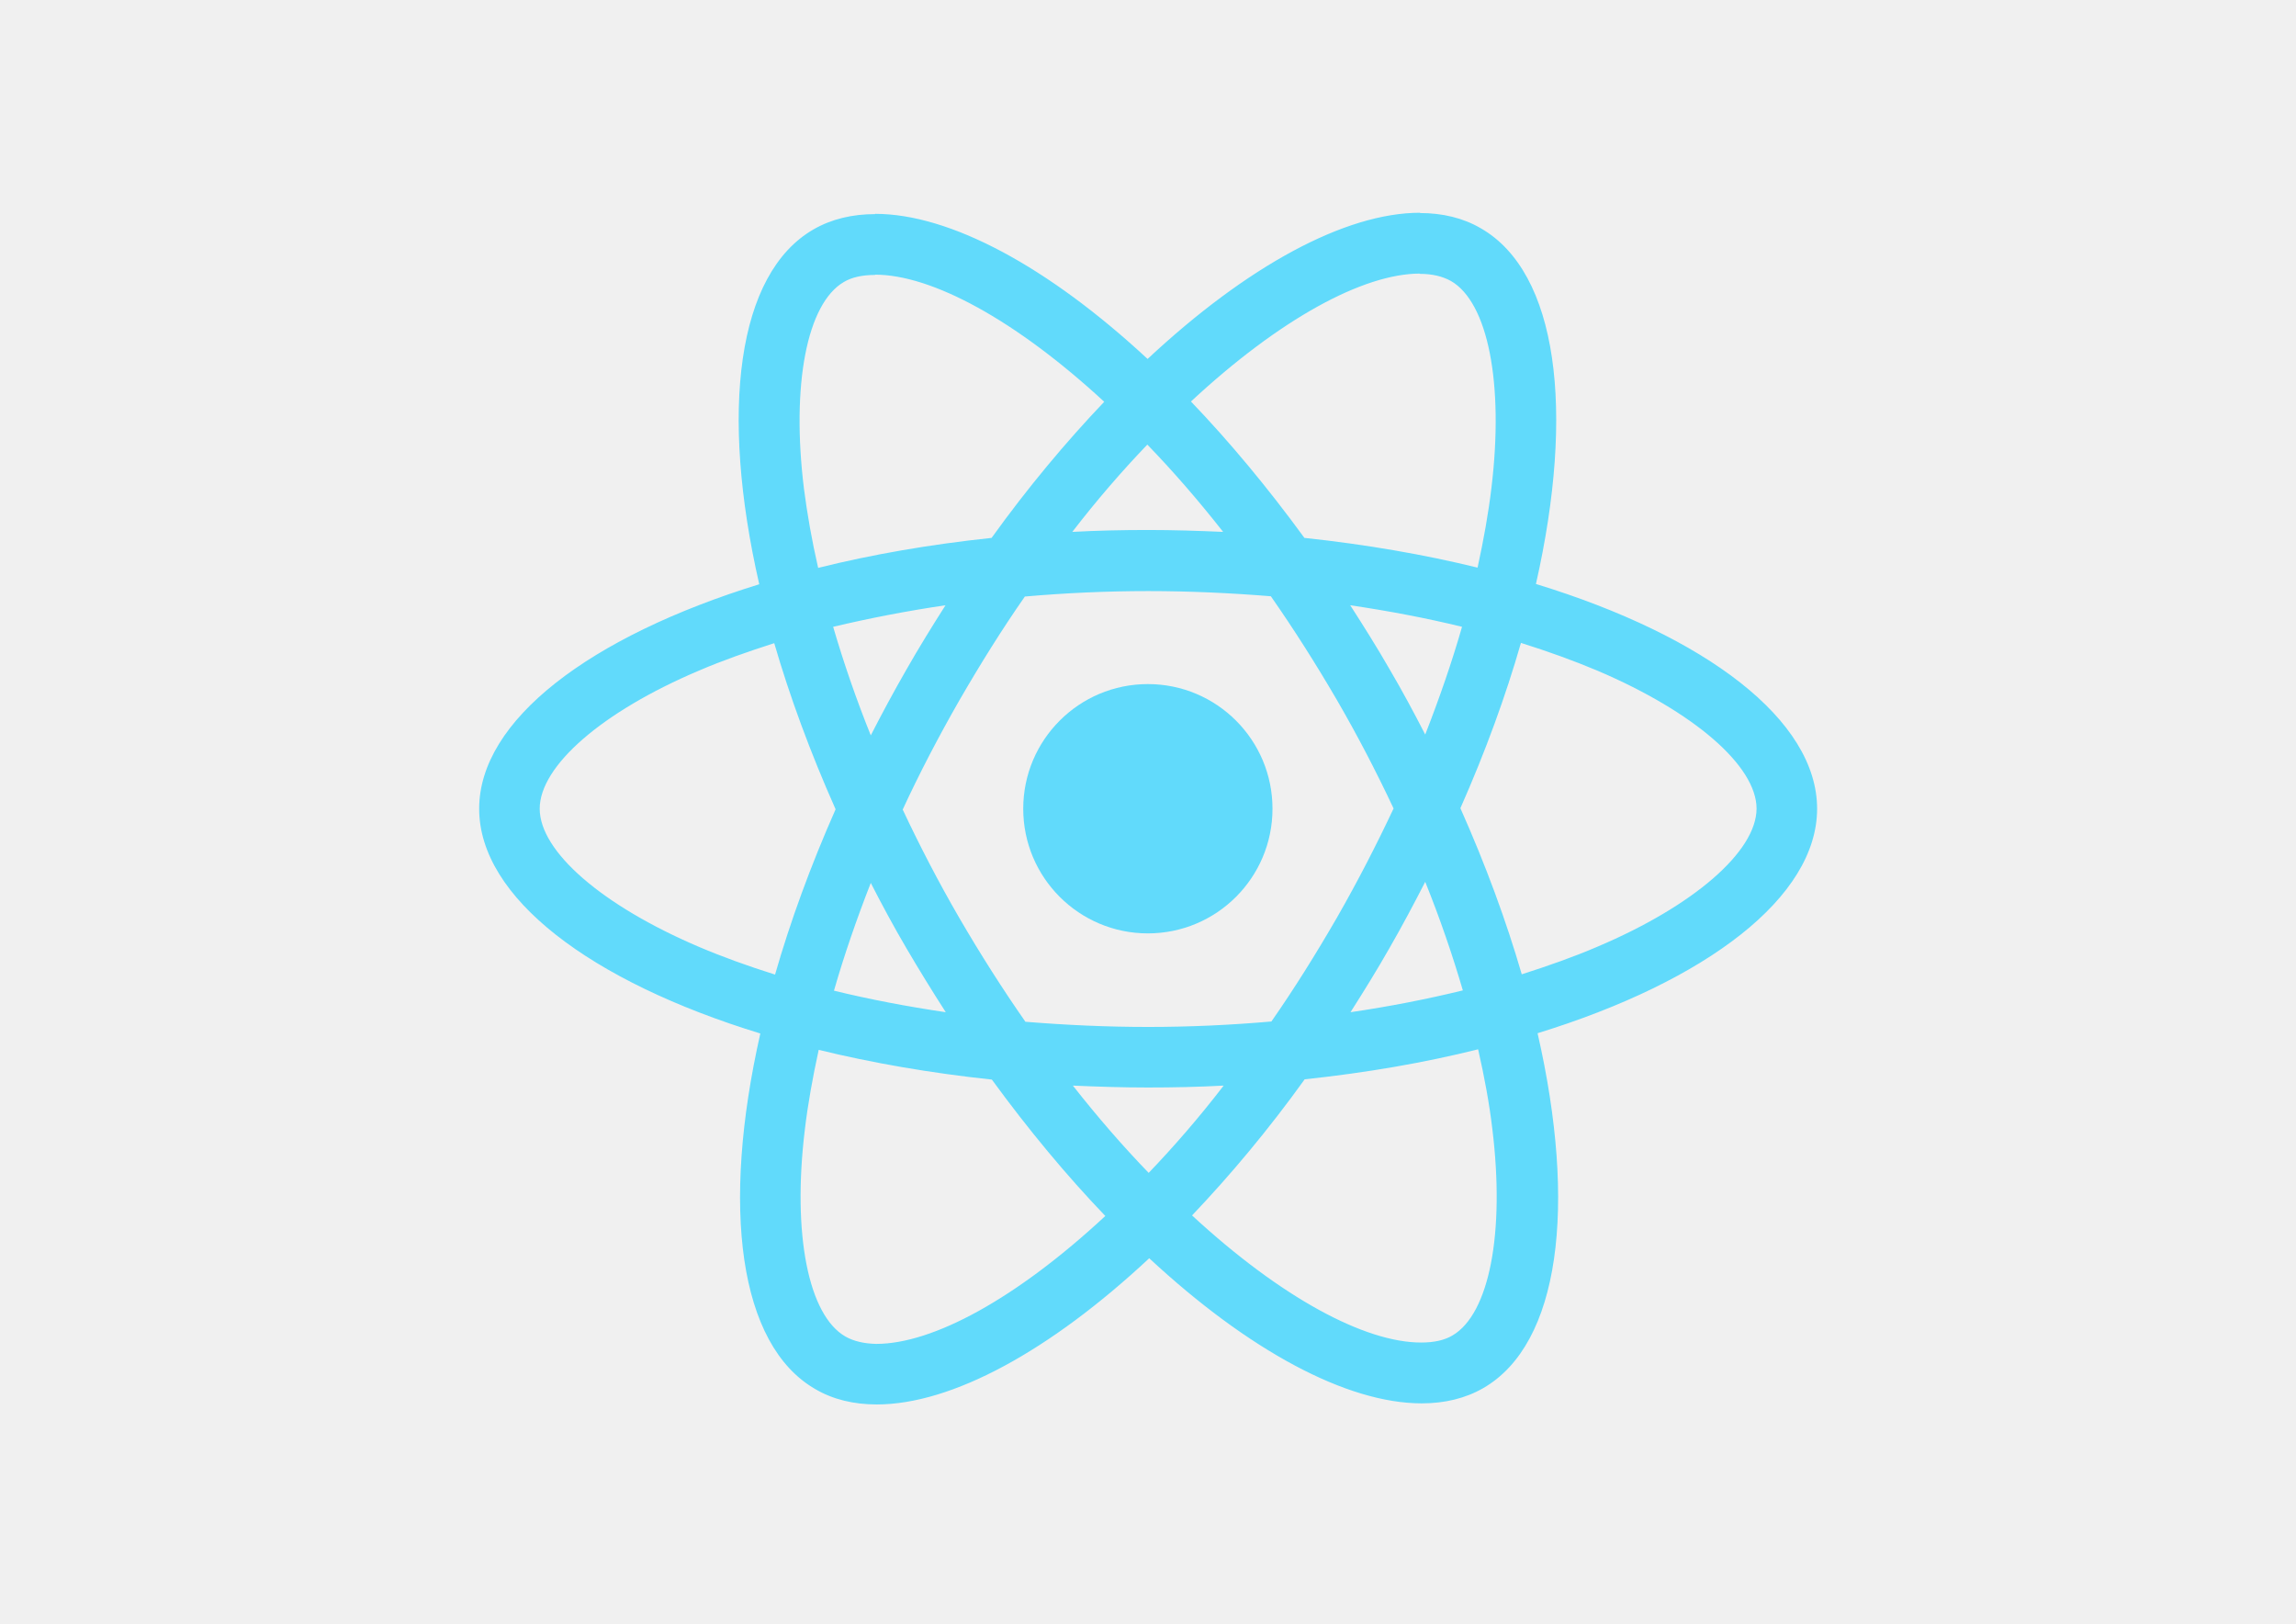
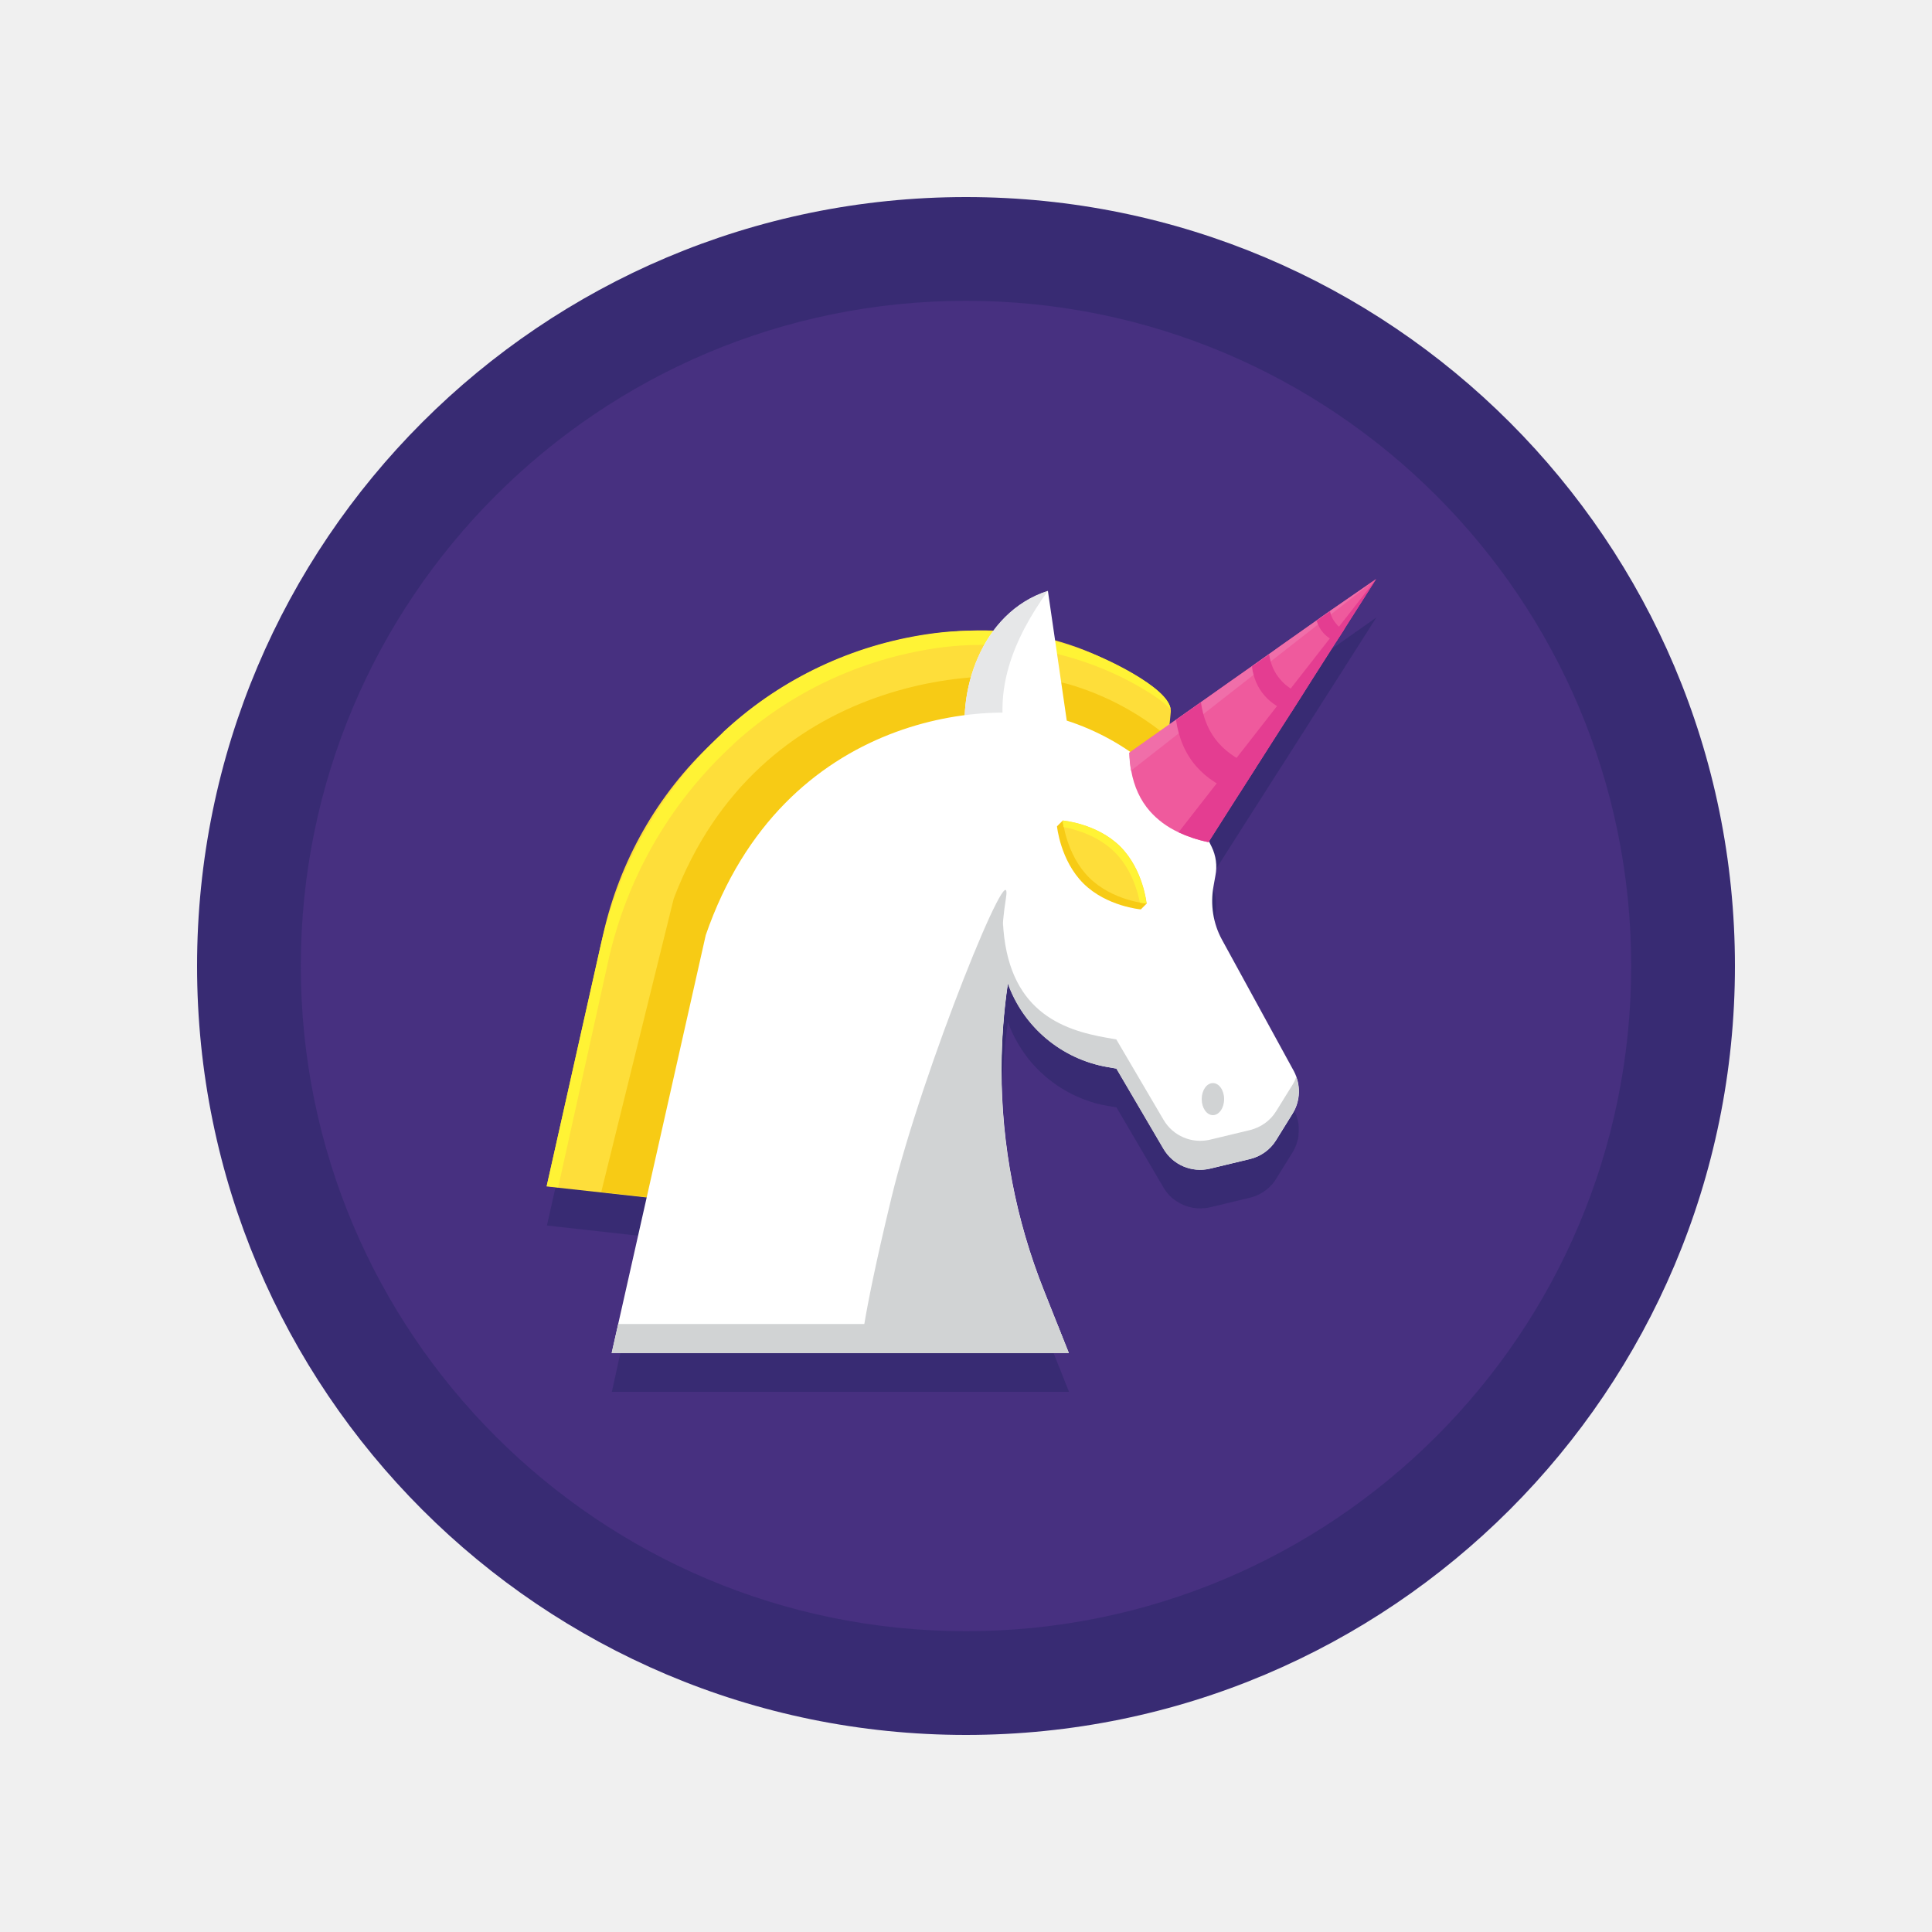
- <svg xmlns="http://www.w3.org/2000/svg" viewBox="0 0 841.9 595.3">
-   <g fill="#61DAFB">
-     <path d="M666.3 296.5c0-32.5-40.7-63.3-103.1-82.4 14.4-63.6 8-114.2-20.2-130.4-6.5-3.8-14.1-5.6-22.4-5.6v22.3c4.6 0 8.3.9 11.4 2.6 13.6 7.8 19.5 37.5 14.9 75.7-1.1 9.4-2.9 19.3-5.1 29.4-19.6-4.8-41-8.5-63.5-10.9-13.5-18.5-27.5-35.3-41.6-50 32.6-30.3 63.2-46.9 84-46.9V78c-27.5 0-63.5 19.6-99.9 53.6-36.4-33.8-72.4-53.2-99.9-53.2v22.3c20.7 0 51.4 16.5 84 46.6-14 14.7-28 31.4-41.3 49.9-22.6 2.4-44 6.1-63.6 11-2.3-10-4-19.7-5.2-29-4.7-38.2 1.1-67.9 14.6-75.8 3-1.8 6.9-2.6 11.5-2.6V78.5c-8.4 0-16 1.8-22.6 5.6-28.1 16.2-34.4 66.7-19.9 130.1-62.2 19.2-102.7 49.9-102.7 82.3 0 32.5 40.7 63.3 103.1 82.4-14.4 63.6-8 114.2 20.2 130.4 6.5 3.8 14.1 5.6 22.5 5.6 27.5 0 63.5-19.6 99.9-53.6 36.4 33.8 72.4 53.2 99.9 53.2 8.4 0 16-1.8 22.6-5.6 28.1-16.2 34.4-66.7 19.9-130.1 62-19.1 102.5-49.9 102.5-82.3zm-130.2-66.7c-3.7 12.9-8.3 26.2-13.5 39.5-4.1-8-8.4-16-13.1-24-4.6-8-9.5-15.8-14.4-23.4 14.2 2.1 27.9 4.7 41 7.9zm-45.8 106.5c-7.8 13.5-15.8 26.3-24.1 38.2-14.9 1.3-30 2-45.2 2-15.1 0-30.2-.7-45-1.9-8.3-11.9-16.4-24.6-24.2-38-7.6-13.1-14.5-26.4-20.8-39.8 6.2-13.4 13.2-26.8 20.7-39.9 7.8-13.5 15.8-26.3 24.1-38.2 14.9-1.3 30-2 45.2-2 15.1 0 30.2.7 45 1.9 8.3 11.9 16.4 24.6 24.2 38 7.6 13.1 14.5 26.4 20.8 39.8-6.3 13.4-13.2 26.8-20.7 39.9zm32.3-13c5.4 13.4 10 26.8 13.8 39.8-13.1 3.2-26.9 5.9-41.2 8 4.9-7.7 9.8-15.6 14.4-23.7 4.6-8 8.9-16.1 13-24.1zM421.2 430c-9.3-9.6-18.6-20.3-27.8-32 9 .4 18.2.7 27.5.7 9.4 0 18.7-.2 27.8-.7-9 11.7-18.3 22.4-27.5 32zm-74.4-58.9c-14.2-2.1-27.9-4.7-41-7.9 3.7-12.9 8.3-26.2 13.5-39.5 4.1 8 8.4 16 13.1 24 4.7 8 9.5 15.8 14.4 23.4zM420.7 163c9.3 9.6 18.6 20.3 27.8 32-9-.4-18.2-.7-27.5-.7-9.4 0-18.7.2-27.8.7 9-11.7 18.3-22.4 27.5-32zm-74 58.9c-4.9 7.7-9.8 15.6-14.4 23.7-4.6 8-8.9 16-13 24-5.4-13.4-10-26.8-13.8-39.8 13.1-3.1 26.9-5.8 41.2-7.9zm-90.5 125.2c-35.4-15.1-58.3-34.9-58.3-50.6 0-15.7 22.9-35.6 58.3-50.6 8.6-3.7 18-7 27.7-10.1 5.7 19.6 13.2 40 22.5 60.9-9.2 20.8-16.6 41.1-22.2 60.6-9.9-3.1-19.3-6.5-28-10.2zM310 490c-13.6-7.8-19.5-37.5-14.9-75.7 1.1-9.4 2.9-19.3 5.1-29.4 19.6 4.8 41 8.5 63.5 10.9 13.5 18.5 27.5 35.3 41.6 50-32.6 30.3-63.2 46.9-84 46.9-4.5-.1-8.3-1-11.3-2.7zm237.2-76.2c4.7 38.2-1.1 67.9-14.6 75.8-3 1.8-6.9 2.6-11.5 2.6-20.7 0-51.4-16.5-84-46.6 14-14.7 28-31.4 41.3-49.9 22.6-2.4 44-6.1 63.6-11 2.3 10.1 4.1 19.8 5.2 29.1zm38.5-66.7c-8.6 3.7-18 7-27.7 10.1-5.7-19.6-13.2-40-22.5-60.9 9.2-20.8 16.6-41.1 22.2-60.6 9.9 3.1 19.3 6.5 28.1 10.2 35.4 15.1 58.3 34.9 58.3 50.6-.1 15.7-23 35.6-58.4 50.6zM320.8 78.4z" />
-     <circle cx="420.9" cy="296.5" r="45.7" />
-     <path d="M520.5 78.1z" />
-   </g>
+ <svg xmlns="http://www.w3.org/2000/svg" viewBox="0 0 1000 1000" xml:space="preserve">
+   <switch>
+     <g>
+       <circle fill="#382B73" cx="500" cy="500" r="398" />
+       <circle fill="#473080" cx="500" cy="500" r="344.3" />
+       <path fill="#382B73" d="m689.7 335.6-1.3.9-4.4 3.1-2.5 1.8-17.6 12.4-7 5-.3.2-8.6 6-12.8 9-10.6 7.5-2.7 1.9-12.9 9.1-3.5 2.4.6-6.5V387c0-.3-.1-.5-.2-.8 0-.1 0-.1-.1-.2-.2-.7-.5-1.4-.9-2.1 0-.1-.1-.1-.1-.2l-.6-.9c-.1-.1-.1-.2-.2-.3-.2-.3-.4-.6-.6-.8-.1-.1-.1-.2-.2-.2-.6-.7-1.2-1.5-2-2.2l-.2-.2-.9-.9-.3-.3c-.3-.3-.6-.5-.9-.8l-.3-.3c-.4-.3-.8-.6-1.2-1-.1 0-.1-.1-.2-.1-.5-.4-1-.7-1.5-1.1-.1-.1-.2-.2-.3-.2-.4-.3-.8-.6-1.2-.8-.2-.1-.3-.2-.5-.4-.4-.2-.7-.5-1.1-.7-.2-.1-.4-.2-.5-.4-.4-.3-.8-.5-1.3-.8-.1-.1-.3-.2-.4-.3-.6-.3-1.1-.7-1.7-1-.2-.1-.3-.2-.5-.3-.4-.3-.8-.5-1.3-.8-.1 0-.2-.1-.3-.1-.1-.1-.2-.1-.3-.1-.8-.5-1.6-.9-2.5-1.4-.3-.1-.5-.3-.8-.4-.8-.4-1.6-.9-2.4-1.3-.1-.1-.3-.1-.4-.2-3.7-1.9-7.5-3.8-11.1-5.5-7.5-3.5-15.2-6.3-23.1-8.5l-3.7-25.5c-11.9 3.8-21.3 11.3-28.1 20.5-2.8-.1-5.7-.2-8.5-.1-8 .2-16 .8-23.9 1.9-.7.1-1.5.2-2.2.3h-.3c-.4.1-.8.1-1.1.2-1 .2-1.9.3-2.9.5-.5.1-1 .2-1.4.3-.9.2-1.8.3-2.6.5-.5.1-1 .2-1.4.3-.9.2-1.9.4-2.8.6l-1.2.3c-1.3.3-2.6.6-4 .9-.2.1-.4.1-.6.2l-3.3.9c-.4.1-.9.2-1.3.4-.9.2-1.8.5-2.7.7-.5.1-.9.3-1.4.4-.9.3-1.8.5-2.6.8-.4.1-.9.3-1.3.4-1.1.4-2.2.7-3.3 1.1-.2.1-.4.1-.6.2-1.3.4-2.6.9-3.8 1.4-.4.1-.7.3-1.1.4-.9.3-1.8.7-2.7 1-.4.2-.9.4-1.3.5-.8.3-1.7.7-2.5 1-.4.2-.9.4-1.3.6-.9.4-1.8.8-2.8 1.2-.3.1-.7.3-1 .4-1.2.6-2.5 1.1-3.7 1.7-.2.1-.5.2-.7.3l-3 1.5-1.2.6c-.8.4-1.6.8-2.5 1.3-.4.2-.9.5-1.3.7-.8.4-1.7.9-2.5 1.3l-1.2.6c-1.1.6-2.2 1.2-3.3 1.9-.1.1-.2.1-.3.2-1.2.7-2.3 1.4-3.5 2.1-.4.2-.7.4-1.1.7-.8.5-1.6 1-2.4 1.6-.4.3-.8.5-1.2.8-.8.5-1.5 1-2.3 1.5-.4.3-.8.5-1.2.8-.9.6-1.7 1.2-2.6 1.8-.3.2-.6.4-.8.6l-3.3 2.4c-.2.2-.5.4-.7.6-.9.7-1.7 1.3-2.6 2-.4.3-.7.6-1.1.9-.7.6-1.5 1.2-2.2 1.8-.4.3-.8.6-1.1.9-.7.6-1.5 1.2-2.2 1.9-.3.3-.7.6-1 .8-1 .9-2.1 1.8-3.1 2.8-.9.8-1.8 1.6-2.6 2.5l-4.8 4.5c-28.3 26.6-47.9 61.1-56.4 99l-29.3 130.5 5.9.7 45.9 5.1-14.9 65.2-.7 3.3-2.6 11.8h236.6l-1.7-4.3-4.3-10.8-6.9-17.4c-14.5-36.4-21.9-75.1-21.9-114 0-2.5 0-4.9.1-7.4.1-5.9.5-11.7.9-17.6 0-.6.1-1.2.1-1.8.1-1 .2-2 .3-2.9.1-.8.2-1.6.2-2.5.1-.8.2-1.7.3-2.5.1-1.1.2-2.1.4-3.2.1-.6.2-1.3.2-1.9.2-1.7.5-3.4.7-5.1.9 2.5 1.9 4.9 3.1 7.2.3.6.6 1.3 1 1.9.4.7.8 1.5 1.2 2.2 1.3 2.2 2.7 4.3 4.2 6.3.4.6.9 1.2 1.3 1.7 7.5 9.3 17.4 16.5 28.7 20.8 3.9 1.5 7.9 2.6 12.1 3.3l1.8.3 2.8.5 24.4 41.6c1.2 2 2.7 3.8 4.4 5.3.1.1.3.2.4.3.6.5 1.2.9 1.8 1.3 5 3.4 11.3 4.6 17.4 3.2l10.4-2.5 10.4-2.5c3.8-.9 7.3-2.9 10.1-5.6 1.3-1.2 2.4-2.6 3.3-4.1l8.5-13.7c.2-.4.5-.8.7-1.2.1-.1.1-.3.2-.4.1-.3.3-.5.4-.8.1-.2.1-.3.2-.5s.2-.5.3-.7c.1-.2.1-.4.2-.6.1-.2.2-.5.2-.7.1-.2.1-.4.2-.6.1-.2.1-.5.2-.7.1-.2.1-.4.2-.6 0-.2.1-.4.1-.7.1-.5.2-1 .2-1.5v-.4c0-.3 0-.6.1-.9V583.1c0-.3-.1-.6-.1-.9v-.3c-.2-1.6-.6-3.1-1.1-4.6-.4-1-.8-2-1.3-3l-37.2-68c-4.6-8.4-6.2-18.2-4.4-27.6l1-5.6c.9-5.1.2-10.4-2-15-.4-.9-.9-1.8-1.3-2.6l15.7-24.7 8.8-13.8 2-3.1 7.2-11.3 8.9-13.9 5.9-9.3.1-.1 4.8-7.6 12.5-19.6 4-6.2.9-1.5 15.8-24.8-22.7 16z" />
+       <path fill="#FEDE3A" d="m602.5 403.8 3.5-35.3c.7-9.1-19.2-20.4-36.8-28.6-19.9-9.2-41.6-14-63.5-13.6-47.6.9-93.9 18.7-129.7 51.3-.9.8-1.8 1.6-2.6 2.5l-4.8 4.5c-28.3 26.6-47.9 61.1-56.4 99l-29.3 130.5 51.8 5.7 267.8-216z" />
+       <path fill="#FFF335" d="m288.9 614.6 26-117.5c9.4-42.1 31.2-80.4 62.6-109.9.9-.8 1.8-1.6 2.6-2.5 29.2-26.6 65.4-43.3 103.6-49.1 36.9-5.5 74.7 1.6 107 20.4 6.2 3.6 11.7 7.4 15.2 11.1-.7-5.8-9-12.3-19.3-18.4-32.2-18.8-70.1-26-107-20.4-38.2 5.7-74.4 22.5-103.6 49.1-.9.8-1.8 1.6-2.6 2.5-31.4 29.6-53.2 67.9-62.6 109.9L283 613.9l5.9.7z" />
+       <path fill="#F7CB15" d="M604.7 381.7c-.7-.6-1.3-1.1-2-1.7-13.5-10.9-29.3-19.5-46.7-25-43.3-13.7-163.3-6-207.3 110.2L311.2 617l23.5 2.6 267.8-215.9 2.2-22z" />
+       <path fill="#FFF" d="m553.8 384.3-32.4 2.2-12.4.8-8.4.6c-5.8-28.7 6.8-70.8 41.8-82l11.4 78.4z" />
+       <path fill="#E6E7E8" d="M542.4 305.8c-18.3 25.5-28.6 52-21 80.6l-12.4.8-8.4.6c-5.8-28.7 6.8-70.7 41.8-82z" />
+       <path fill="#FFF" d="m669 576.5-8.5 13.7c-3 4.9-7.9 8.3-13.4 9.7l-20.8 5c-9.4 2.2-19.1-1.9-24-10.2l-24.4-41.6-4.6-.8c-23.7-4.1-43.4-20.7-51.6-43.3-2.2 14.9-3.3 29.9-3.3 44.8 0 38.9 7.4 77.6 21.9 114l12.9 32.5H316.6L365.3 484C405.5 367.8 515 360.2 554.6 373.8c15.9 5.5 30.3 14 42.7 25 12.3 10.9 22.5 24.3 29.8 39.4 2.3 4.7 3 9.9 2 15l-1 5.6c-1.7 9.4-.2 19.2 4.4 27.6l37.2 68c3.7 7 3.5 15.4-.7 22.1z" />
+       <path fill="#D1D3D4" d="m320 685.3-3.4 15h236.6l-6-15zM669 561.5l-8.5 13.7c-3 4.9-7.9 8.3-13.4 9.7l-20.8 5c-9.4 2.2-19.1-1.9-24-10.2L577.8 538l-4.6-.8c-23.7-4.1-52-14-54.1-60.2-2.2 14.9-.8 46.8-.8 61.7 0 2.6 0 5.1.1 7.7.3-12.5 1.3-25 3.2-37.4 8.1 22.7 27.8 39.2 51.6 43.3l4.6.8 24.4 41.6c4.9 8.3 14.6 12.4 24 10.2l20.8-5c5.6-1.3 10.4-4.8 13.4-9.7l8.5-13.7c3.6-5.8 4.3-12.8 2-19.1-.4 1.4-1.1 2.8-1.9 4.1z" />
+       <path fill="#EF5A9D" d="m712.3 299.7-15.8 24.8-.9 1.5-4 6.2-12.5 19.6-4.8 7.6-.1.1-5.9 9.3-8.9 13.9-7.2 11.3-2 3.1-8.8 13.8-15.9 25c-5.8-1.2-11-3-15.5-5.1-6-2.8-10.9-6.5-14.8-10.9-5-5.7-8.2-12.7-9.7-21-.5-3-.8-6.1-.9-9.3l24.2-17.1 12.9-9.1 2.7-1.9L635 354l12.8-9 8.6-6.1.3-.2 7-5 17.6-12.4 2.5-1.8 4.4-3.1 1.3-.9 22.8-15.8z" />
+       <path fill="#F7CB15" d="M590.5 470.7s-17.7-1.5-29.7-13.4-13.7-29.6-13.7-29.6l3-3s16.7 6.4 26.7 16.4c9.4 9.3 16.7 26.6 16.7 26.6l-3 3z" />
+       <path fill="#FEDE3A" d="M593.5 467.7s-17.7-1.5-29.7-13.4-13.7-29.6-13.7-29.6 17.7 1.5 29.7 13.4 13.7 29.6 13.7 29.6z" />
+       <path fill="#FFF335" d="M576.9 441c8.8 8.7 12 20.5 13.1 26.2 2.1.4 3.4.5 3.4.5s-1.7-17.7-13.7-29.6c-12-11.9-29.7-13.4-29.7-13.4s.1 1.3.5 3.4c5.9 1.1 17.7 4.3 26.4 12.9z" />
+       <path fill="#D1D3D4" d="M553.2 700.3H445.5s-.3-13.2 15.8-79.9c16-66.6 64.2-185 59.3-155-4.8 30 1 43.5 1 43.5-2.2 14.9-3.3 29.9-3.3 44.8 0 38.9 7.4 77.6 21.9 114l13 32.6z" />
+       <path fill="#E43D91" d="m712.3 299.7-15.8 24.8-.9 1.5-4 6.2-12.5 19.6-4.8 7.6-.1.1-5.9 9.3-8.9 13.9-7.2 11.3-2 3.1-8.8 13.8-15.9 25c-5.8-1.2-11-3-15.5-5.1l102.3-131.1z" />
+       <path fill="#F06EA9" d="m712.3 299.7-126.9 99.2c-.5-3-.8-6.1-.9-9.3l24.2-17.1 12.9-9.1 2.7-1.9 10.6-7.5 12.8-9 8.6-6.1.3-.2 7-5 17.6-12.4 2.5-1.8 4.4-3.1 1.3-.9 22.9-15.8z" />
+       <path fill="#E43D91" d="m650.2 397.1-8.8 13.8c-9.4-3.3-16.7-8-22.1-14.1-5.7-6.5-9.2-14.6-10.6-24.2l12.9-9.1c1.2 8.5 4.2 15.6 9.3 21.3 4.8 5.3 11.2 9.4 19.3 12.3zM674.3 359.4l-6 9.4c-5.9-2-10.5-4.9-13.8-8.8-3.5-4-5.7-9-6.5-15l8.6-6.1.3-.2c.8 5.2 2.7 9.5 5.8 13 2.8 3.4 6.7 5.9 11.6 7.7z" />
+       <g>
+         <path fill="#E43D91" d="m695.6 326-4 6.2c-2.8-1.2-5.1-2.8-6.8-4.8-1.5-1.7-2.6-3.8-3.3-6.1l2.5-1.8 4.4-3.1c.5 2.4 1.5 4.5 3 6.2 1.1 1.5 2.5 2.6 4.2 3.4z" />
+       </g>
+       <g>
+         <ellipse fill="#D1D3D4" cx="627.8" cy="568.9" rx="5.8" ry="8.3" />
+       </g>
+     </g>
+   </switch>
</svg>
